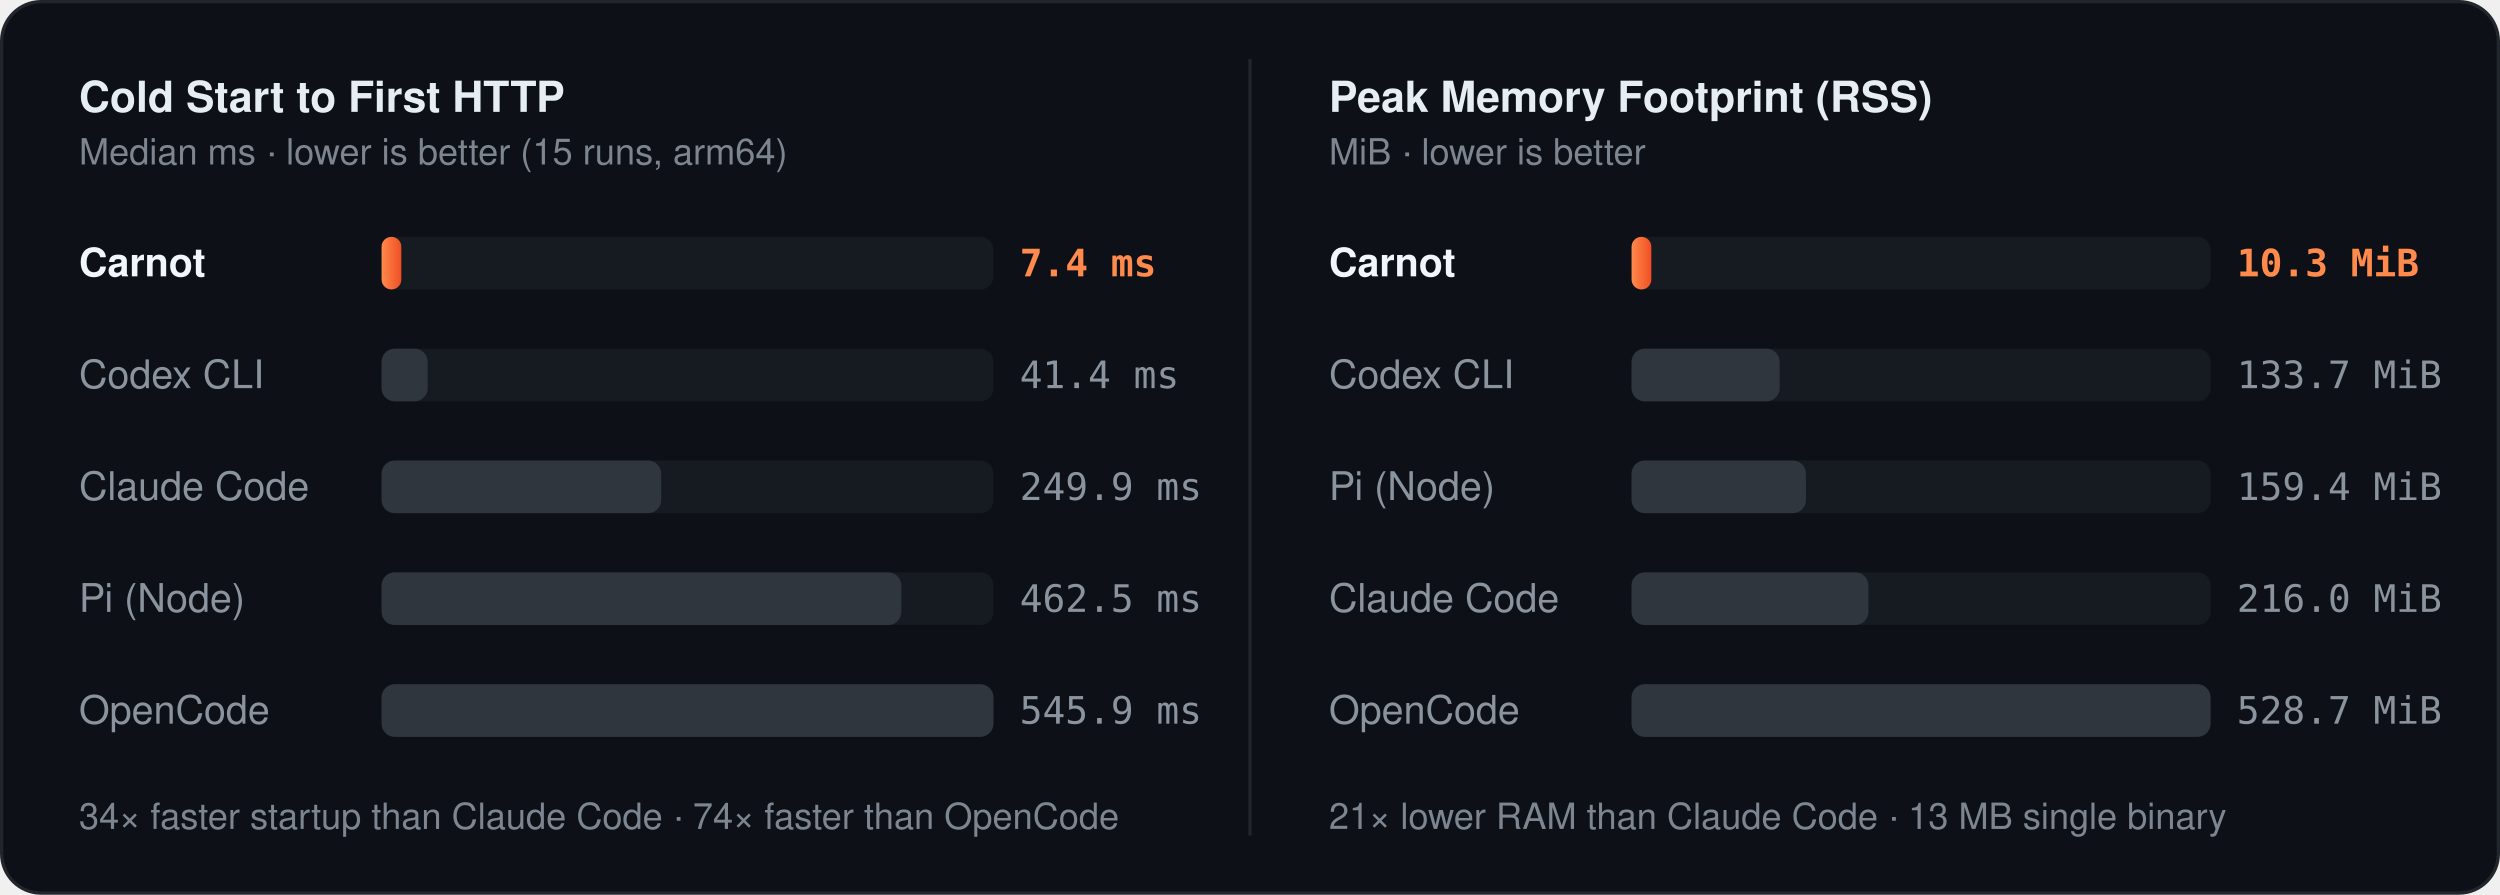
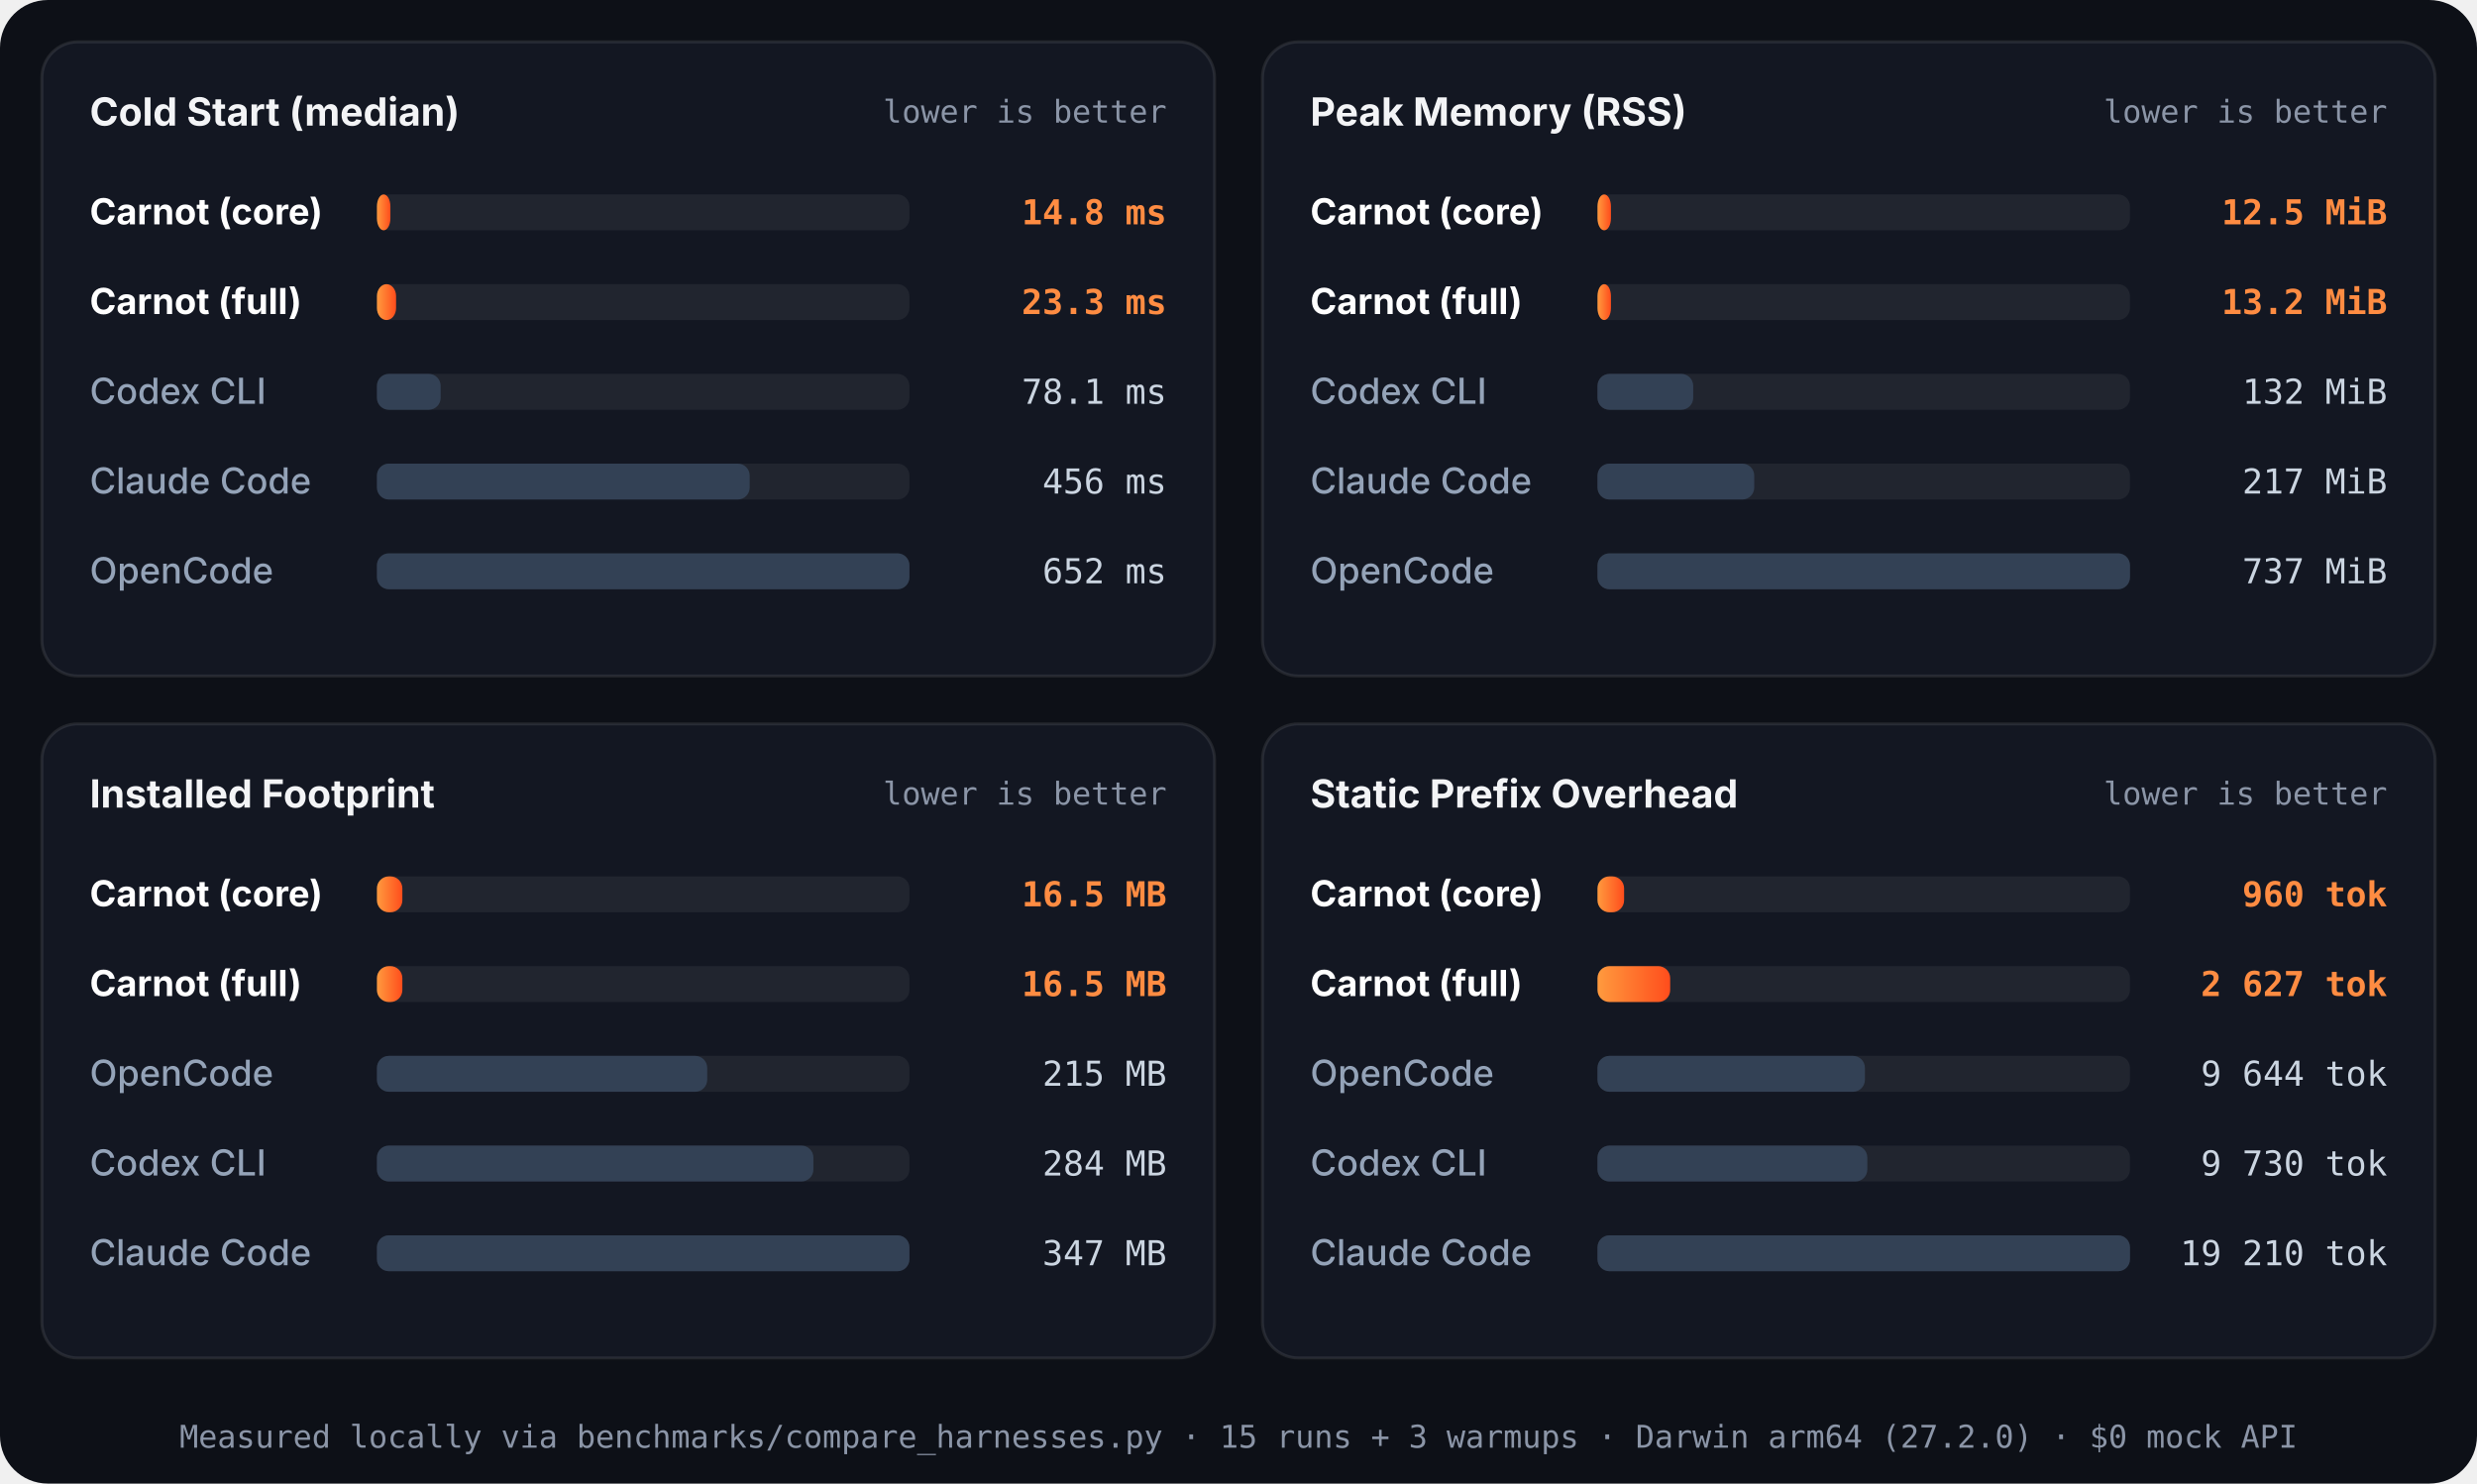
- <svg xmlns="http://www.w3.org/2000/svg" viewBox="0 0 760 272" width="760" height="272" role="img" aria-label="Carnot cold-start latency and peak RSS memory benchmarks">
+ <svg xmlns="http://www.w3.org/2000/svg" viewBox="0 0 828 496" width="828" height="496" role="img" aria-label="Carnot embedded harness footprint comparison">
  <defs>
-     <linearGradient id="accent-bar" x1="0" y1="0" x2="1" y2="0">
-       <stop offset="0%" stop-color="#FF8A4C" />
-       <stop offset="100%" stop-color="#F04E23" />
+     <linearGradient id="carnotGrad" x1="0" y1="0" x2="1" y2="0">
+       <stop offset="0%" stop-color="#FF9A3E" />
+       <stop offset="100%" stop-color="#FF4D1C" />
    </linearGradient>
    <style>
-       .card { fill: #0d1117; stroke: #21262d; stroke-width: 1; }
-       .title { fill: #e6edf3; font: 600 13px -apple-system, BlinkMacSystemFont, "Segoe UI", Helvetica, Arial, sans-serif; }
-       .sub { fill: #7d8590; font: 400 11px -apple-system, BlinkMacSystemFont, "Segoe UI", Helvetica, Arial, sans-serif; }
-       .lbl { fill: #8b949e; font: 500 12px -apple-system, BlinkMacSystemFont, "Segoe UI", Helvetica, Arial, sans-serif; }
-       .lbl-hi { fill: #f0f6fc; font: 600 12px -apple-system, BlinkMacSystemFont, "Segoe UI", Helvetica, Arial, sans-serif; }
-       .val { fill: #8b949e; font: 500 11.5px ui-monospace, SFMono-Regular, Menlo, Monaco, Consolas, monospace; }
-       .val-hi { fill: #FF8A4C; font: 700 11.5px ui-monospace, SFMono-Regular, Menlo, Monaco, Consolas, monospace; }
-       .track { fill: #161b22; }
-       .bar { fill: #30363d; }
-       .divider { stroke: #21262d; stroke-width: 1; }
+       .font { font-family: -apple-system, BlinkMacSystemFont, "Segoe UI", Inter, Helvetica, Arial, sans-serif; }
+       .mono { font-family: ui-monospace, SFMono-Regular, Menlo, Monaco, Consolas, monospace; }
    </style>
  </defs>
-   <rect class="card" x="0.5" y="0.5" width="759" height="271" rx="12" />
-   <line class="divider" x1="380" y1="18" x2="380" y2="254" />
-   <text class="title" x="24" y="34">Cold Start to First HTTP</text>
-   <text class="sub" x="24" y="50">Median ms · lower is better (15 runs, arm64)</text>
-   <text class="lbl-hi" x="24" y="84">Carnot</text>
-   <rect class="track" x="116" y="72" width="186" height="16" rx="4" />
-   <rect fill="url(#accent-bar)" x="116" y="72" width="6" height="16" rx="3" />
-   <text class="val-hi" x="310" y="84">7.4 ms</text>
-   <text class="lbl" x="24" y="118">Codex CLI</text>
-   <rect class="track" x="116" y="106" width="186" height="16" rx="4" />
-   <rect class="bar" x="116" y="106" width="14" height="16" rx="4" />
-   <text class="val" x="310" y="118">41.4 ms</text>
-   <text class="lbl" x="24" y="152">Claude Code</text>
-   <rect class="track" x="116" y="140" width="186" height="16" rx="4" />
-   <rect class="bar" x="116" y="140" width="85" height="16" rx="4" />
-   <text class="val" x="310" y="152">249.9 ms</text>
-   <text class="lbl" x="24" y="186">Pi (Node)</text>
-   <rect class="track" x="116" y="174" width="186" height="16" rx="4" />
-   <rect class="bar" x="116" y="174" width="158" height="16" rx="4" />
-   <text class="val" x="310" y="186">462.5 ms</text>
-   <text class="lbl" x="24" y="220">OpenCode</text>
-   <rect class="track" x="116" y="208" width="186" height="16" rx="4" />
-   <rect class="bar" x="116" y="208" width="186" height="16" rx="4" />
-   <text class="val" x="310" y="220">545.9 ms</text>
-   <text class="sub" x="24" y="252">34× faster startup than Claude Code · 74× faster than OpenCode</text>
-   <text class="title" x="404" y="34">Peak Memory Footprint (RSS)</text>
-   <text class="sub" x="404" y="50">MiB · lower is better</text>
-   <text class="lbl-hi" x="404" y="84">Carnot</text>
-   <rect class="track" x="496" y="72" width="176" height="16" rx="4" />
-   <rect fill="url(#accent-bar)" x="496" y="72" width="6" height="16" rx="3" />
-   <text class="val-hi" x="680" y="84">10.3 MiB</text>
-   <text class="lbl" x="404" y="118">Codex CLI</text>
-   <rect class="track" x="496" y="106" width="176" height="16" rx="4" />
-   <rect class="bar" x="496" y="106" width="45" height="16" rx="4" />
-   <text class="val" x="680" y="118">133.7 MiB</text>
-   <text class="lbl" x="404" y="152">Pi (Node)</text>
-   <rect class="track" x="496" y="140" width="176" height="16" rx="4" />
-   <rect class="bar" x="496" y="140" width="53" height="16" rx="4" />
-   <text class="val" x="680" y="152">159.4 MiB</text>
-   <text class="lbl" x="404" y="186">Claude Code</text>
-   <rect class="track" x="496" y="174" width="176" height="16" rx="4" />
-   <rect class="bar" x="496" y="174" width="72" height="16" rx="4" />
-   <text class="val" x="680" y="186">216.0 MiB</text>
-   <text class="lbl" x="404" y="220">OpenCode</text>
-   <rect class="track" x="496" y="208" width="176" height="16" rx="4" />
-   <rect class="bar" x="496" y="208" width="176" height="16" rx="4" />
-   <text class="val" x="680" y="220">528.7 MiB</text>
-   <text class="sub" x="404" y="252">21× lower RAM than Claude Code · 13 MB single binary</text>
+   <rect width="828" height="496" rx="16" fill="#0D1017" />
+   <g transform="translate(14,14)">
+     <rect width="392" height="212" rx="12" fill="#131722" stroke="rgba(255,255,255,0.09)" stroke-width="1" />
+     <text x="16" y="28" class="font" font-size="13" font-weight="650" fill="#F3F4F6">Cold Start (median)</text>
+     <text x="376" y="27" text-anchor="end" class="mono" font-size="10.5" fill="#8B95A7">lower is better</text>
+     <text x="16" y="61" class="font" font-size="12" font-weight="700" fill="#FFFFFF">Carnot (core)</text>
+     <rect x="112" y="51" width="178" height="12" rx="4" fill="rgba(255,255,255,0.06)" />
+     <rect x="112" y="51" width="4.5" height="12" rx="4" fill="url(#carnotGrad)" />
+     <text x="376" y="61" text-anchor="end" class="mono" font-size="11.5" font-weight="700" fill="#FF8C42">14.8 ms</text>
+     <text x="16" y="91" class="font" font-size="12" font-weight="700" fill="#FFFFFF">Carnot (full)</text>
+     <rect x="112" y="81" width="178" height="12" rx="4" fill="rgba(255,255,255,0.06)" />
+     <rect x="112" y="81" width="6.4" height="12" rx="4" fill="url(#carnotGrad)" />
+     <text x="376" y="91" text-anchor="end" class="mono" font-size="11.5" font-weight="700" fill="#FF8C42">23.3 ms</text>
+     <text x="16" y="121" class="font" font-size="12" font-weight="500" fill="#94A3B8">Codex CLI</text>
+     <rect x="112" y="111" width="178" height="12" rx="4" fill="rgba(255,255,255,0.06)" />
+     <rect x="112" y="111" width="21.3" height="12" rx="4" fill="#334155" />
+     <text x="376" y="121" text-anchor="end" class="mono" font-size="11.5" font-weight="500" fill="#CBD5E1">78.1 ms</text>
+     <text x="16" y="151" class="font" font-size="12" font-weight="500" fill="#94A3B8">Claude Code</text>
+     <rect x="112" y="141" width="178" height="12" rx="4" fill="rgba(255,255,255,0.06)" />
+     <rect x="112" y="141" width="124.6" height="12" rx="4" fill="#334155" />
+     <text x="376" y="151" text-anchor="end" class="mono" font-size="11.5" font-weight="500" fill="#CBD5E1">456 ms</text>
+     <text x="16" y="181" class="font" font-size="12" font-weight="500" fill="#94A3B8">OpenCode</text>
+     <rect x="112" y="171" width="178" height="12" rx="4" fill="rgba(255,255,255,0.06)" />
+     <rect x="112" y="171" width="178.0" height="12" rx="4" fill="#334155" />
+     <text x="376" y="181" text-anchor="end" class="mono" font-size="11.5" font-weight="500" fill="#CBD5E1">652 ms</text>
+   </g>
+   <g transform="translate(422,14)">
+     <rect width="392" height="212" rx="12" fill="#131722" stroke="rgba(255,255,255,0.09)" stroke-width="1" />
+     <text x="16" y="28" class="font" font-size="13" font-weight="650" fill="#F3F4F6">Peak Memory (RSS)</text>
+     <text x="376" y="27" text-anchor="end" class="mono" font-size="10.5" fill="#8B95A7">lower is better</text>
+     <text x="16" y="61" class="font" font-size="12" font-weight="700" fill="#FFFFFF">Carnot (core)</text>
+     <rect x="112" y="51" width="178" height="12" rx="4" fill="rgba(255,255,255,0.06)" />
+     <rect x="112" y="51" width="4.5" height="12" rx="4" fill="url(#carnotGrad)" />
+     <text x="376" y="61" text-anchor="end" class="mono" font-size="11.5" font-weight="700" fill="#FF8C42">12.5 MiB</text>
+     <text x="16" y="91" class="font" font-size="12" font-weight="700" fill="#FFFFFF">Carnot (full)</text>
+     <rect x="112" y="81" width="178" height="12" rx="4" fill="rgba(255,255,255,0.06)" />
+     <rect x="112" y="81" width="4.5" height="12" rx="4" fill="url(#carnotGrad)" />
+     <text x="376" y="91" text-anchor="end" class="mono" font-size="11.5" font-weight="700" fill="#FF8C42">13.2 MiB</text>
+     <text x="16" y="121" class="font" font-size="12" font-weight="500" fill="#94A3B8">Codex CLI</text>
+     <rect x="112" y="111" width="178" height="12" rx="4" fill="rgba(255,255,255,0.06)" />
+     <rect x="112" y="111" width="32.0" height="12" rx="4" fill="#334155" />
+     <text x="376" y="121" text-anchor="end" class="mono" font-size="11.5" font-weight="500" fill="#CBD5E1">132 MiB</text>
+     <text x="16" y="151" class="font" font-size="12" font-weight="500" fill="#94A3B8">Claude Code</text>
+     <rect x="112" y="141" width="178" height="12" rx="4" fill="rgba(255,255,255,0.06)" />
+     <rect x="112" y="141" width="52.4" height="12" rx="4" fill="#334155" />
+     <text x="376" y="151" text-anchor="end" class="mono" font-size="11.5" font-weight="500" fill="#CBD5E1">217 MiB</text>
+     <text x="16" y="181" class="font" font-size="12" font-weight="500" fill="#94A3B8">OpenCode</text>
+     <rect x="112" y="171" width="178" height="12" rx="4" fill="rgba(255,255,255,0.06)" />
+     <rect x="112" y="171" width="178.0" height="12" rx="4" fill="#334155" />
+     <text x="376" y="181" text-anchor="end" class="mono" font-size="11.5" font-weight="500" fill="#CBD5E1">737 MiB</text>
+   </g>
+   <g transform="translate(14,242)">
+     <rect width="392" height="212" rx="12" fill="#131722" stroke="rgba(255,255,255,0.09)" stroke-width="1" />
+     <text x="16" y="28" class="font" font-size="13" font-weight="650" fill="#F3F4F6">Installed Footprint</text>
+     <text x="376" y="27" text-anchor="end" class="mono" font-size="10.5" fill="#8B95A7">lower is better</text>
+     <text x="16" y="61" class="font" font-size="12" font-weight="700" fill="#FFFFFF">Carnot (core)</text>
+     <rect x="112" y="51" width="178" height="12" rx="4" fill="rgba(255,255,255,0.06)" />
+     <rect x="112" y="51" width="8.5" height="12" rx="4" fill="url(#carnotGrad)" />
+     <text x="376" y="61" text-anchor="end" class="mono" font-size="11.5" font-weight="700" fill="#FF8C42">16.5 MB</text>
+     <text x="16" y="91" class="font" font-size="12" font-weight="700" fill="#FFFFFF">Carnot (full)</text>
+     <rect x="112" y="81" width="178" height="12" rx="4" fill="rgba(255,255,255,0.06)" />
+     <rect x="112" y="81" width="8.5" height="12" rx="4" fill="url(#carnotGrad)" />
+     <text x="376" y="91" text-anchor="end" class="mono" font-size="11.5" font-weight="700" fill="#FF8C42">16.5 MB</text>
+     <text x="16" y="121" class="font" font-size="12" font-weight="500" fill="#94A3B8">OpenCode</text>
+     <rect x="112" y="111" width="178" height="12" rx="4" fill="rgba(255,255,255,0.06)" />
+     <rect x="112" y="111" width="110.4" height="12" rx="4" fill="#334155" />
+     <text x="376" y="121" text-anchor="end" class="mono" font-size="11.5" font-weight="500" fill="#CBD5E1">215 MB</text>
+     <text x="16" y="151" class="font" font-size="12" font-weight="500" fill="#94A3B8">Codex CLI</text>
+     <rect x="112" y="141" width="178" height="12" rx="4" fill="rgba(255,255,255,0.06)" />
+     <rect x="112" y="141" width="145.9" height="12" rx="4" fill="#334155" />
+     <text x="376" y="151" text-anchor="end" class="mono" font-size="11.5" font-weight="500" fill="#CBD5E1">284 MB</text>
+     <text x="16" y="181" class="font" font-size="12" font-weight="500" fill="#94A3B8">Claude Code</text>
+     <rect x="112" y="171" width="178" height="12" rx="4" fill="rgba(255,255,255,0.06)" />
+     <rect x="112" y="171" width="178.0" height="12" rx="4" fill="#334155" />
+     <text x="376" y="181" text-anchor="end" class="mono" font-size="11.5" font-weight="500" fill="#CBD5E1">347 MB</text>
+   </g>
+   <g transform="translate(422,242)">
+     <rect width="392" height="212" rx="12" fill="#131722" stroke="rgba(255,255,255,0.09)" stroke-width="1" />
+     <text x="16" y="28" class="font" font-size="13" font-weight="650" fill="#F3F4F6">Static Prefix Overhead</text>
+     <text x="376" y="27" text-anchor="end" class="mono" font-size="10.5" fill="#8B95A7">lower is better</text>
+     <text x="16" y="61" class="font" font-size="12" font-weight="700" fill="#FFFFFF">Carnot (core)</text>
+     <rect x="112" y="51" width="178" height="12" rx="4" fill="rgba(255,255,255,0.06)" />
+     <rect x="112" y="51" width="8.9" height="12" rx="4" fill="url(#carnotGrad)" />
+     <text x="376" y="61" text-anchor="end" class="mono" font-size="11.5" font-weight="700" fill="#FF8C42">960 tok</text>
+     <text x="16" y="91" class="font" font-size="12" font-weight="700" fill="#FFFFFF">Carnot (full)</text>
+     <rect x="112" y="81" width="178" height="12" rx="4" fill="rgba(255,255,255,0.06)" />
+     <rect x="112" y="81" width="24.3" height="12" rx="4" fill="url(#carnotGrad)" />
+     <text x="376" y="91" text-anchor="end" class="mono" font-size="11.5" font-weight="700" fill="#FF8C42">2 627 tok</text>
+     <text x="16" y="121" class="font" font-size="12" font-weight="500" fill="#94A3B8">OpenCode</text>
+     <rect x="112" y="111" width="178" height="12" rx="4" fill="rgba(255,255,255,0.06)" />
+     <rect x="112" y="111" width="89.4" height="12" rx="4" fill="#334155" />
+     <text x="376" y="121" text-anchor="end" class="mono" font-size="11.5" font-weight="500" fill="#CBD5E1">9 644 tok</text>
+     <text x="16" y="151" class="font" font-size="12" font-weight="500" fill="#94A3B8">Codex CLI</text>
+     <rect x="112" y="141" width="178" height="12" rx="4" fill="rgba(255,255,255,0.06)" />
+     <rect x="112" y="141" width="90.2" height="12" rx="4" fill="#334155" />
+     <text x="376" y="151" text-anchor="end" class="mono" font-size="11.5" font-weight="500" fill="#CBD5E1">9 730 tok</text>
+     <text x="16" y="181" class="font" font-size="12" font-weight="500" fill="#94A3B8">Claude Code</text>
+     <rect x="112" y="171" width="178" height="12" rx="4" fill="rgba(255,255,255,0.06)" />
+     <rect x="112" y="171" width="178.0" height="12" rx="4" fill="#334155" />
+     <text x="376" y="181" text-anchor="end" class="mono" font-size="11.5" font-weight="500" fill="#CBD5E1">19 210 tok</text>
+   </g>
+   <text x="414.0" y="484" text-anchor="middle" class="mono" font-size="10.5" fill="#8B95A7">Measured locally via benchmarks/compare_harnesses.py · 15 runs + 3 warmups · Darwin arm64 (27.2.0) · $0 mock API</text>
</svg>
